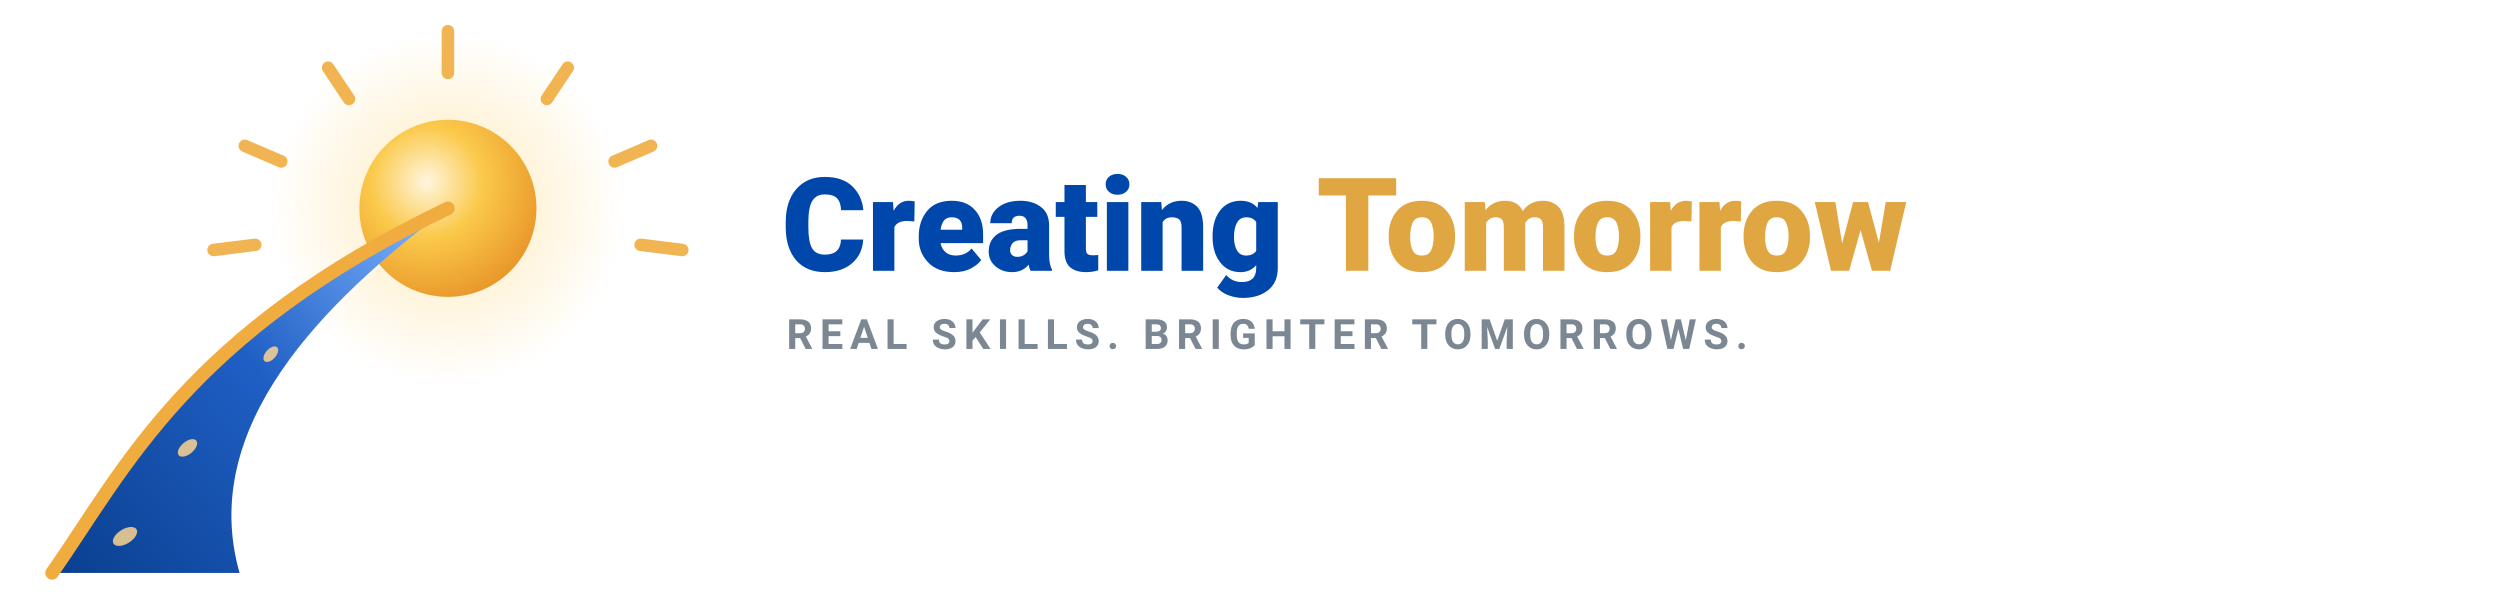
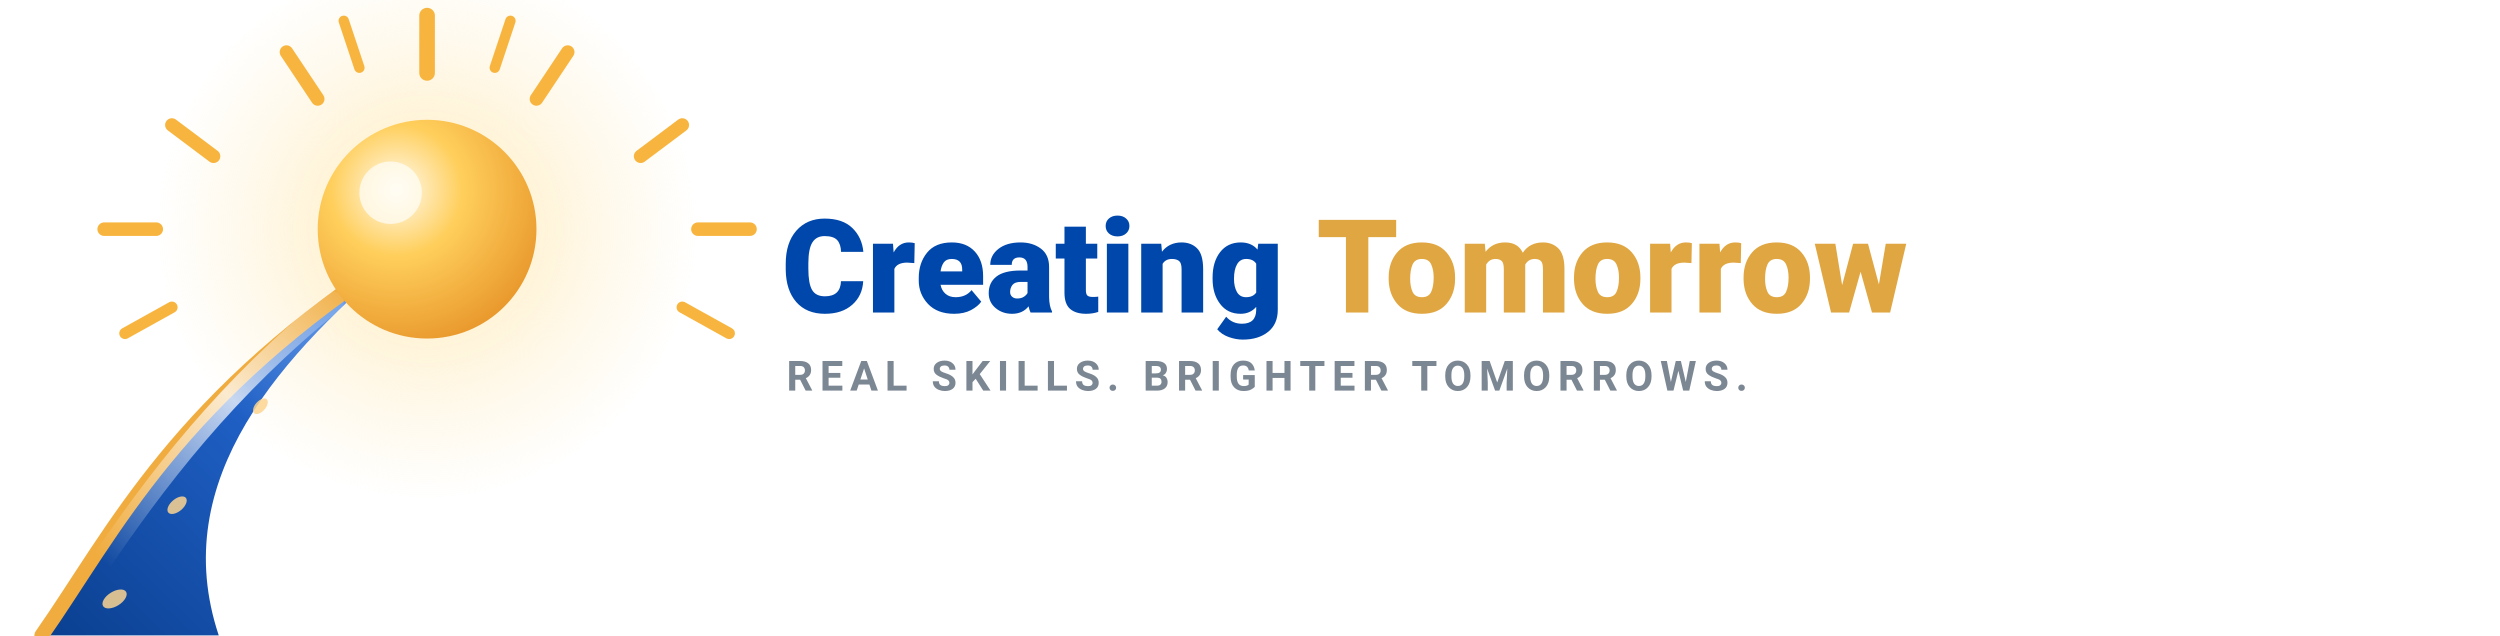
- <svg xmlns="http://www.w3.org/2000/svg" viewBox="0 -10 480 114" role="img" aria-labelledby="title desc">
+ <svg xmlns="http://www.w3.org/2000/svg" viewBox="0 -18 480 122" role="img" aria-labelledby="title desc">
  <defs>
-     <linearGradient id="road" x1="10" y1="100" x2="86" y2="34" gradientUnits="userSpaceOnUse">
+     <linearGradient id="road" x1="8" y1="104" x2="80" y2="30" gradientUnits="userSpaceOnUse">
      <stop offset="0" stop-color="#0a3f8f" />
      <stop offset="0.55" stop-color="#1f5fc4" />
-       <stop offset="1" stop-color="#7fb3ff" />
+       <stop offset="1" stop-color="#8fbeff" />
    </linearGradient>
-     <radialGradient id="sun" cx="0.38" cy="0.35" r="0.7">
-       <stop offset="0" stop-color="#fff6de" />
-       <stop offset="0.45" stop-color="#fbc94a" />
+     <linearGradient id="sheen" x1="20" y1="90" x2="70" y2="38" gradientUnits="userSpaceOnUse">
+       <stop offset="0" stop-color="#ffffff" stop-opacity="0" />
+       <stop offset="0.55" stop-color="#ffffff" stop-opacity="0.75" />
+       <stop offset="1" stop-color="#ffffff" stop-opacity="0" />
+     </linearGradient>
+     <radialGradient id="sun" cx="0.36" cy="0.32" r="0.75">
+       <stop offset="0" stop-color="#fffaf0" />
+       <stop offset="0.4" stop-color="#ffcf5c" />
      <stop offset="1" stop-color="#e8962a" />
    </radialGradient>
-     <radialGradient id="glow" cx="0.5" cy="0.5" r="0.5">
-       <stop offset="0" stop-color="#ffdf94" stop-opacity="0.65" />
+     <radialGradient id="glowOuter" cx="0.5" cy="0.5" r="0.5">
+       <stop offset="0" stop-color="#ffdf94" stop-opacity="0.55" />
      <stop offset="1" stop-color="#ffdf94" stop-opacity="0" />
+     </radialGradient>
+     <radialGradient id="glowInner" cx="0.5" cy="0.5" r="0.5">
+       <stop offset="0" stop-color="#fff3d2" stop-opacity="0.85" />
+       <stop offset="1" stop-color="#fff3d2" stop-opacity="0" />
    </radialGradient>
  </defs>
  <g>
-     <circle cx="86" cy="30" r="34" fill="url(#glow)" />
-     <g stroke="#f0ac3f" stroke-width="2.4" stroke-linecap="round" opacity="0.9">
-       <line x1="86" y1="-4" x2="86" y2="4" />
-       <line x1="63" y1="3" x2="67" y2="9" />
-       <line x1="109" y1="3" x2="105" y2="9" />
-       <line x1="47" y1="18" x2="54" y2="21" />
-       <line x1="125" y1="18" x2="118" y2="21" />
-       <line x1="41" y1="38" x2="49" y2="37" />
-       <line x1="131" y1="38" x2="123" y2="37" />
+     <circle cx="82" cy="26" r="52" fill="url(#glowOuter)" />
+     <circle cx="82" cy="26" r="32" fill="url(#glowInner)" />
+     <path d="M8,104 C 22,84 34,58 78,30 C 54,50 32,74 42,104 Z" fill="url(#road)" />
+     <path d="M8,104 C 22,84 34,58 78,30" fill="none" stroke="#f0ac3f" stroke-width="2.8" stroke-linecap="round" />
+     <path d="M18,92 C 30,74 44,56 64,40" fill="none" stroke="url(#sheen)" stroke-width="4" stroke-linecap="round" />
+     <g fill="#fbd490" opacity="0.85">
+       <ellipse cx="22" cy="97" rx="2.6" ry="1.4" transform="rotate(-32 22 97)" />
+       <ellipse cx="34" cy="79" rx="2.2" ry="1.2" transform="rotate(-40 34 79)" />
+       <ellipse cx="50" cy="60" rx="1.8" ry="1" transform="rotate(-48 50 60)" />
    </g>
-     <circle cx="86" cy="30" r="17" fill="url(#sun)" />
-     <path d="M10,100 C 24,80 36,54 86,30 C 62,48 38,72 46,100 Z" fill="url(#road)" />
-     <path d="M10,100 C 24,80 36,54 86,30" fill="none" stroke="#f0ac3f" stroke-width="2.6" stroke-linecap="round" />
-     <g fill="#fbd490" opacity="0.85">
-       <ellipse cx="24" cy="93" rx="2.6" ry="1.4" transform="rotate(-32 24 93)" />
-       <ellipse cx="36" cy="76" rx="2.2" ry="1.2" transform="rotate(-40 36 76)" />
-       <ellipse cx="52" cy="58" rx="1.8" ry="1" transform="rotate(-48 52 58)" />
+     <g stroke="#f7b53f" stroke-linecap="round">
+       <line x1="82" y1="-15" x2="82" y2="-4" stroke-width="3" />
+       <line x1="55" y1="-8" x2="61" y2="1" stroke-width="2.6" />
+       <line x1="109" y1="-8" x2="103" y2="1" stroke-width="2.6" />
+       <line x1="33" y1="6" x2="41" y2="12" stroke-width="2.6" />
+       <line x1="131" y1="6" x2="123" y2="12" stroke-width="2.6" />
+       <line x1="20" y1="26" x2="30" y2="26" stroke-width="2.6" />
+       <line x1="144" y1="26" x2="134" y2="26" stroke-width="2.6" />
+       <line x1="24" y1="46" x2="33" y2="41" stroke-width="2.2" />
+       <line x1="140" y1="46" x2="131" y2="41" stroke-width="2.2" />
+       <line x1="66" y1="-14" x2="69" y2="-5" stroke-width="2" />
+       <line x1="98" y1="-14" x2="95" y2="-5" stroke-width="2" />
    </g>
+     <circle cx="82" cy="26" r="21" fill="url(#sun)" />
+     <circle cx="75" cy="19" r="6" fill="#fffdf6" opacity="0.75" />
  </g>
  <g font-family="-apple-system, 'Segoe UI', Roboto, Helvetica, Arial, sans-serif">
    <text x="150" y="42" font-weight="800" font-size="25" fill="#0047ab">Creating <tspan fill="#e0a641">Tomorrow</tspan>
    </text>
    <text x="151" y="57" font-weight="700" font-size="8" letter-spacing="1.3" fill="#7c8794">REAL SKILLS. BRIGHTER TOMORROWS.</text>
  </g>
</svg>
